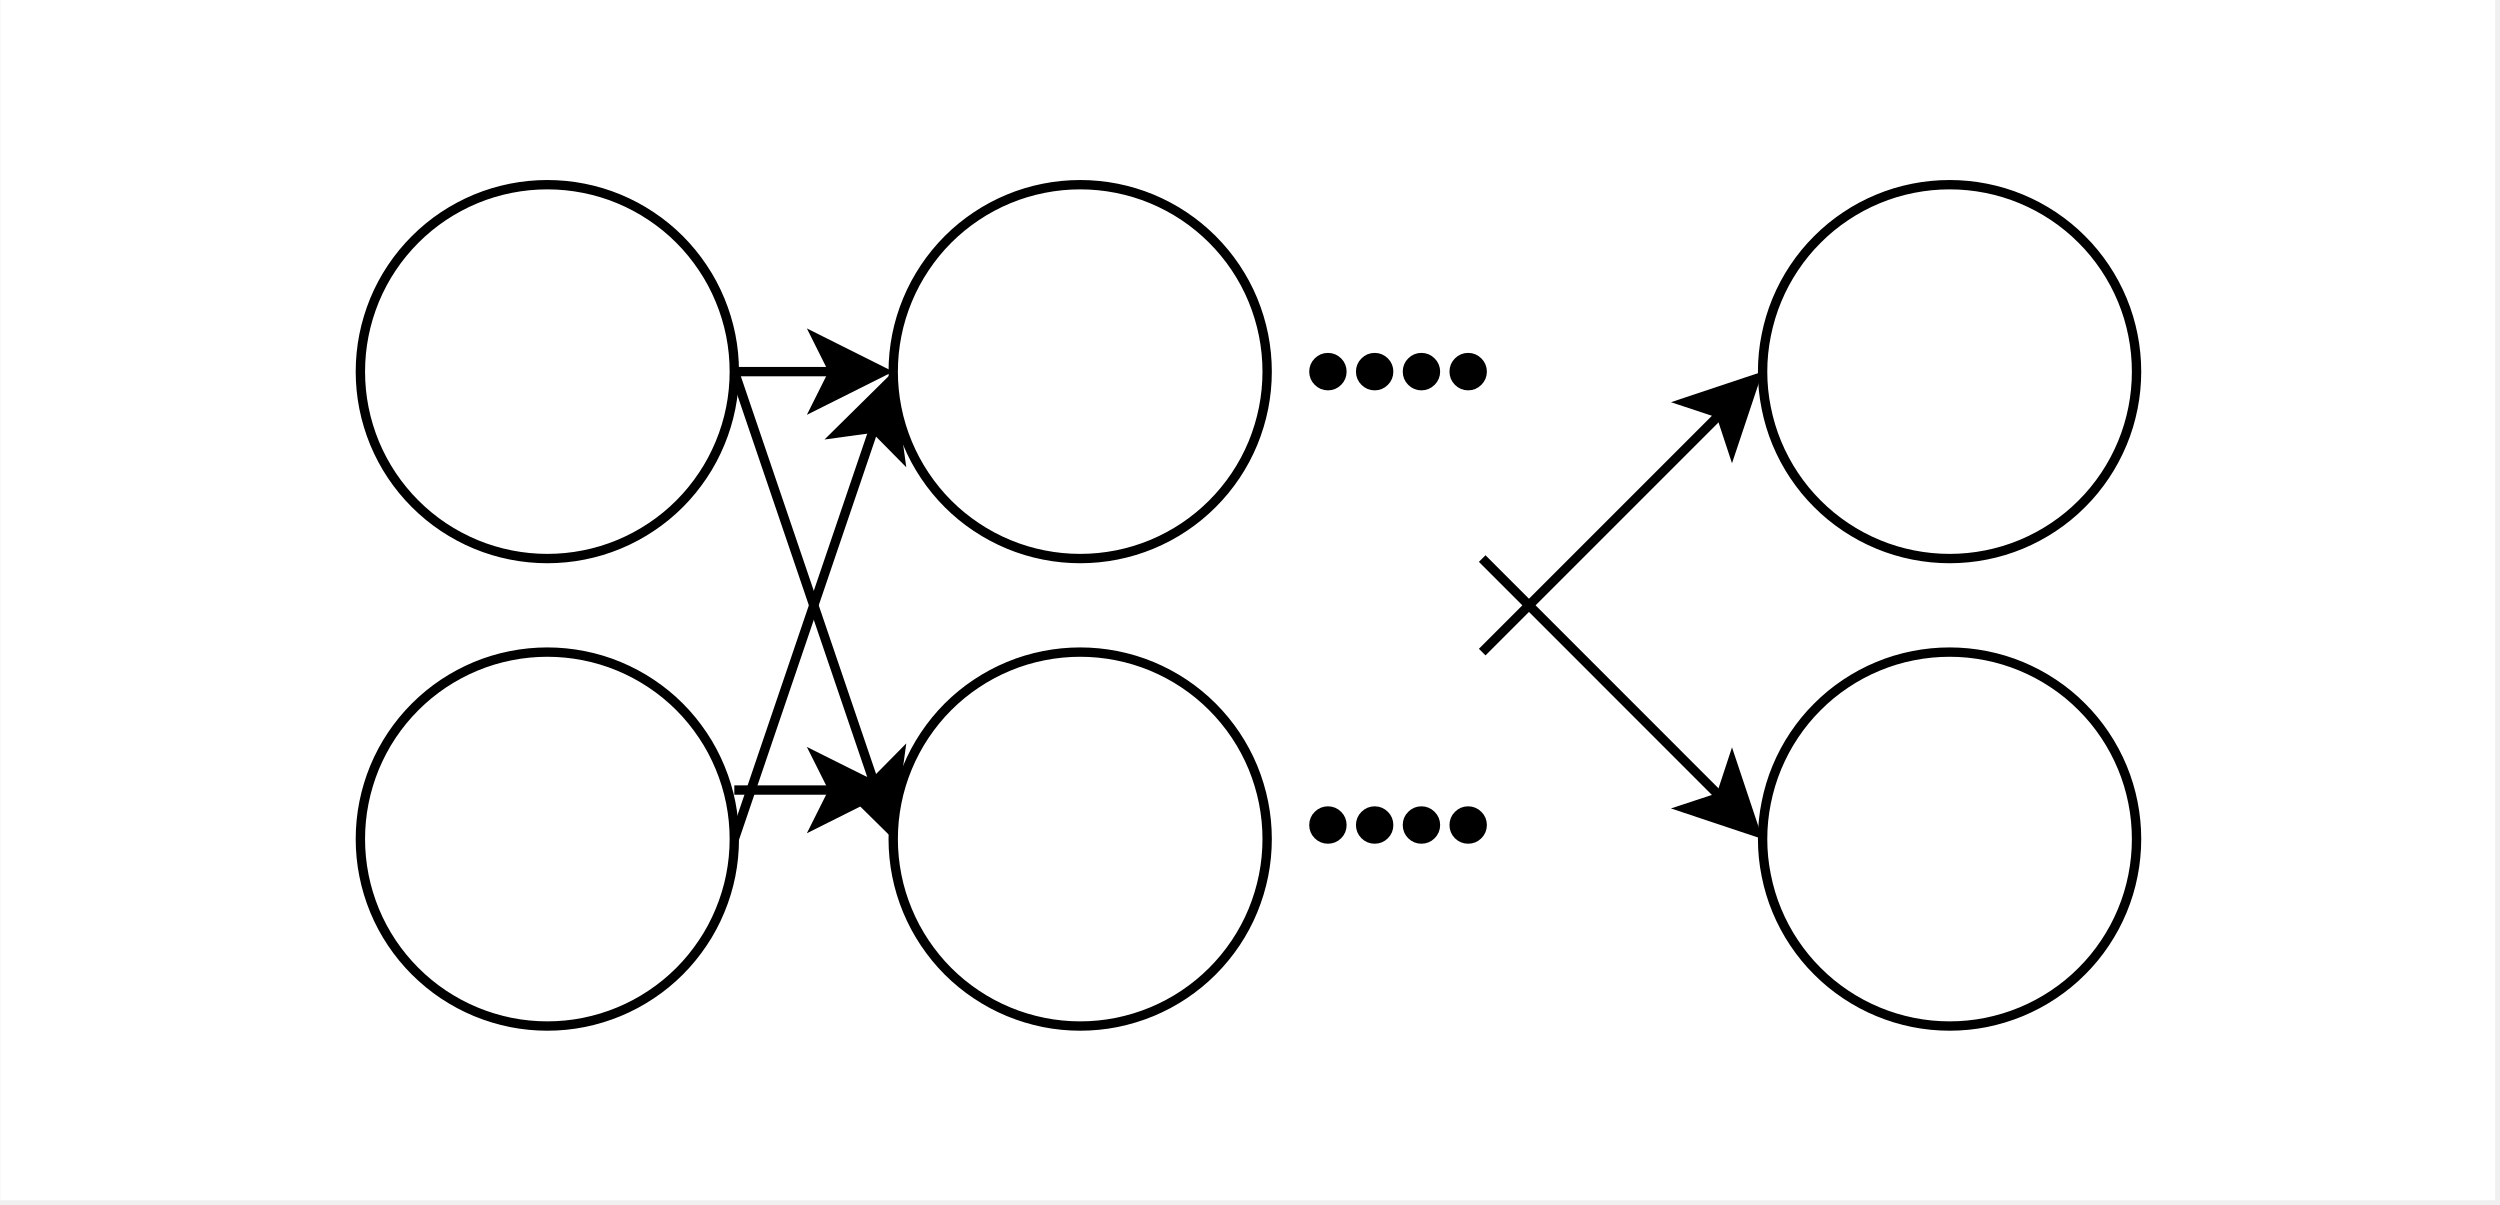
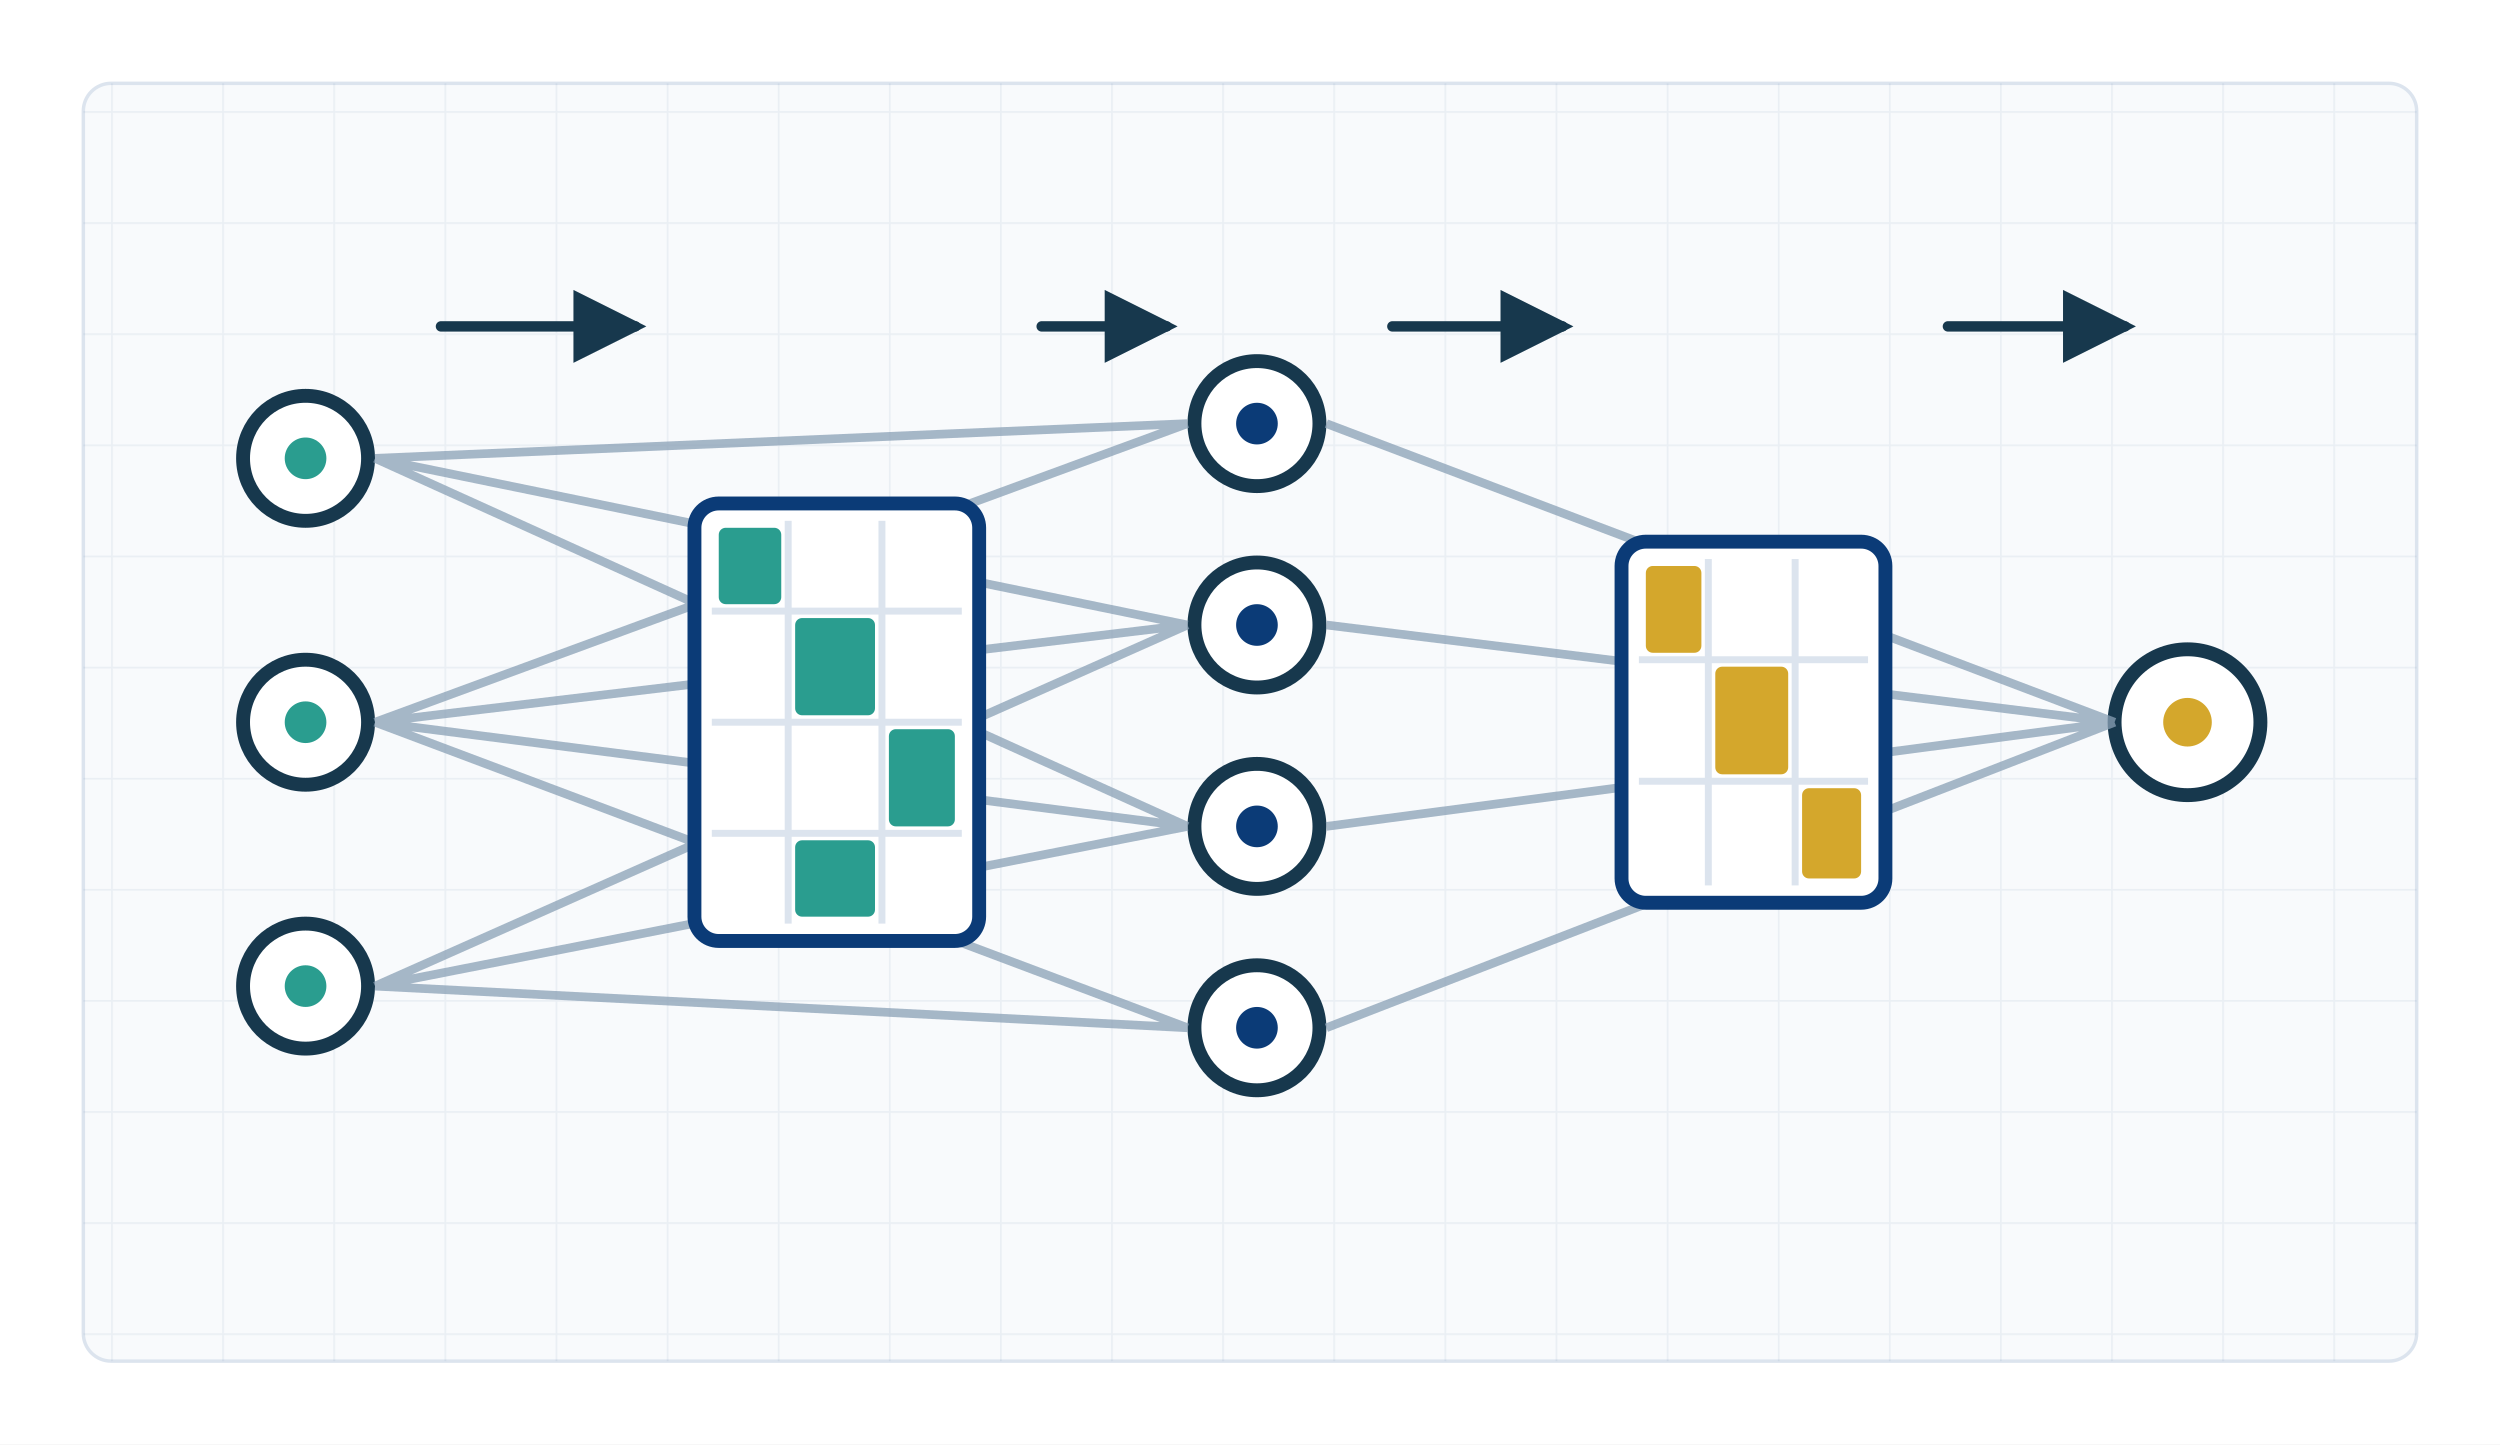
- <svg xmlns="http://www.w3.org/2000/svg" width="138.96pt" height="66.96pt" viewBox="0 0 138.96 66.96">
+ <svg xmlns="http://www.w3.org/2000/svg" viewBox="0 0 720 416" role="img" aria-labelledby="title desc">
  <defs>
-     <clipPath id="clip-0">
-       <path clip-rule="nonzero" d="M 0.023 0 L 138.898 0 L 138.898 66.922 L 0.023 66.922 Z M 0.023 0 " />
-     </clipPath>
-     <clipPath id="clip-1">
-       <path clip-rule="nonzero" d="M 18.762 8.996 L 44 8.996 L 44 34 L 18.762 34 Z M 18.762 8.996 " />
-     </clipPath>
-     <clipPath id="clip-2">
-       <path clip-rule="nonzero" d="M 18.762 33 L 44 33 L 44 58.465 L 18.762 58.465 Z M 18.762 33 " />
-     </clipPath>
-     <clipPath id="clip-3">
-       <path clip-rule="nonzero" d="M 46 8.996 L 74 8.996 L 74 34 L 46 34 Z M 46 8.996 " />
-     </clipPath>
-     <clipPath id="clip-4">
-       <path clip-rule="nonzero" d="M 46 33 L 74 33 L 74 58.465 L 46 58.465 Z M 46 33 " />
-     </clipPath>
-     <clipPath id="clip-5">
-       <path clip-rule="nonzero" d="M 95 8.996 L 119.949 8.996 L 119.949 34 L 95 34 Z M 95 8.996 " />
-     </clipPath>
-     <clipPath id="clip-6">
-       <path clip-rule="nonzero" d="M 95 33 L 119.949 33 L 119.949 58.465 L 95 58.465 Z M 95 33 " />
-     </clipPath>
+     <pattern id="grid" width="32" height="32" patternUnits="userSpaceOnUse">
+       <path d="M32 0H0V32" fill="none" stroke="#0b3b77" stroke-opacity=".055" />
+     </pattern>
+     <marker id="arrow" viewBox="0 0 10 10" refX="8.5" refY="5" markerWidth="7" markerHeight="7" orient="auto">
+       <path d="M0 0 10 5 0 10Z" fill="context-stroke" />
+     </marker>
  </defs>
-   <g clip-path="url(#clip-0)">
-     <path fill-rule="nonzero" fill="rgb(100%, 100%, 100%)" fill-opacity="1" d="M 0.023 0 L 138.688 0 L 138.688 66.711 L 0.023 66.711 Z M 0.023 0 " />
+   <rect width="720" height="416" fill="#fff" />
+   <rect x="24" y="24" width="672" height="368" rx="8" fill="#f8fafc" stroke="#dce4ee" />
+   <rect x="24" y="24" width="672" height="368" rx="8" fill="url(#grid)" />
+   <g fill="#fff" stroke="#17384d" stroke-width="4">
+     <circle cx="88" cy="132" r="18" />
+     <circle cx="88" cy="208" r="18" />
+     <circle cx="88" cy="284" r="18" />
+     <circle cx="362" cy="122" r="18" />
+     <circle cx="362" cy="180" r="18" />
+     <circle cx="362" cy="238" r="18" />
+     <circle cx="362" cy="296" r="18" />
+     <circle cx="630" cy="208" r="21" />
  </g>
-   <g clip-path="url(#clip-1)">
-     <path fill="none" stroke-width="1" stroke-linecap="butt" stroke-linejoin="miter" stroke="rgb(0%, 0%, 0%)" stroke-opacity="1" stroke-miterlimit="4" d="M 280.001 290 C 280.001 291.316 279.873 292.616 279.618 293.902 C 279.362 295.187 278.979 296.443 278.475 297.653 C 277.971 298.863 277.363 300.021 276.626 301.111 C 275.897 302.201 275.07 303.216 274.145 304.14 C 273.213 305.073 272.206 305.9 271.108 306.629 C 270.018 307.358 268.868 307.974 267.65 308.478 C 266.44 308.982 265.192 309.358 263.899 309.613 C 262.613 309.869 261.313 309.997 259.997 309.997 C 258.689 309.997 257.389 309.869 256.096 309.613 C 254.81 309.358 253.562 308.982 252.344 308.478 C 251.134 307.974 249.984 307.358 248.886 306.629 C 247.796 305.9 246.789 305.073 245.857 304.14 C 244.932 303.216 244.098 302.201 243.368 301.111 C 242.639 300.021 242.023 298.863 241.519 297.653 C 241.023 296.443 240.64 295.187 240.384 293.902 C 240.128 292.616 240.001 291.316 240.001 290 C 240.001 288.684 240.128 287.384 240.384 286.098 C 240.64 284.813 241.023 283.558 241.519 282.347 C 242.023 281.129 242.639 279.979 243.368 278.889 C 244.098 277.799 244.932 276.784 245.857 275.86 C 246.789 274.927 247.796 274.101 248.886 273.371 C 249.984 272.642 251.134 272.026 252.344 271.522 C 253.562 271.018 254.81 270.643 256.096 270.387 C 257.389 270.131 258.689 270.004 259.997 270.004 C 261.313 270.004 262.613 270.131 263.899 270.387 C 265.192 270.643 266.44 271.018 267.65 271.522 C 268.868 272.026 270.018 272.642 271.108 273.371 C 272.206 274.101 273.213 274.927 274.145 275.86 C 275.07 276.784 275.897 277.799 276.626 278.889 C 277.363 279.979 277.971 281.129 278.475 282.347 C 278.979 283.558 279.362 284.813 279.618 286.098 C 279.873 287.384 280.001 288.684 280.001 290 Z M 280.001 290 " transform="matrix(0.519622, 0, 0, 0.519622, -104.6784, -130.0341)" />
+   <g fill="#2a9d8f">
+     <circle cx="88" cy="132" r="6" />
+     <circle cx="88" cy="208" r="6" />
+     <circle cx="88" cy="284" r="6" />
  </g>
-   <g clip-path="url(#clip-2)">
-     <path fill="none" stroke-width="1" stroke-linecap="butt" stroke-linejoin="miter" stroke="rgb(0%, 0%, 0%)" stroke-opacity="1" stroke-miterlimit="4" d="M 280.001 339.999 C 280.001 341.314 279.873 342.615 279.618 343.9 C 279.362 345.193 278.979 346.441 278.475 347.652 C 277.971 348.869 277.363 350.02 276.626 351.11 C 275.897 352.2 275.07 353.215 274.145 354.139 C 273.213 355.071 272.206 355.898 271.108 356.627 C 270.018 357.357 268.868 357.973 267.65 358.477 C 266.44 358.98 265.192 359.356 263.899 359.619 C 262.613 359.875 261.313 360.003 259.997 360.003 C 258.689 360.003 257.389 359.875 256.096 359.619 C 254.81 359.356 253.562 358.98 252.344 358.477 C 251.134 357.973 249.984 357.357 248.886 356.627 C 247.796 355.898 246.789 355.071 245.857 354.139 C 244.932 353.215 244.098 352.2 243.368 351.11 C 242.639 350.02 242.023 348.869 241.519 347.652 C 241.023 346.441 240.64 345.193 240.384 343.9 C 240.128 342.615 240.001 341.314 240.001 339.999 C 240.001 338.683 240.128 337.383 240.384 336.097 C 240.64 334.812 241.023 333.556 241.519 332.346 C 242.023 331.136 242.639 329.978 243.368 328.888 C 244.098 327.798 244.932 326.783 245.857 325.858 C 246.789 324.926 247.796 324.099 248.886 323.37 C 249.984 322.641 251.134 322.025 252.344 321.521 C 253.562 321.017 254.81 320.641 256.096 320.386 C 257.389 320.13 258.689 320.002 259.997 320.002 C 261.313 320.002 262.613 320.13 263.899 320.386 C 265.192 320.641 266.44 321.017 267.65 321.521 C 268.868 322.025 270.018 322.641 271.108 323.37 C 272.206 324.099 273.213 324.926 274.145 325.858 C 275.07 326.783 275.897 327.798 276.626 328.888 C 277.363 329.978 277.971 331.136 278.475 332.346 C 278.979 333.556 279.362 334.812 279.618 336.097 C 279.873 337.383 280.001 338.683 280.001 339.999 Z M 280.001 339.999 " transform="matrix(0.519622, 0, 0, 0.519622, -104.6784, -130.0341)" />
+   <g fill="#0b3b77">
+     <circle cx="362" cy="122" r="6" />
+     <circle cx="362" cy="180" r="6" />
+     <circle cx="362" cy="238" r="6" />
+     <circle cx="362" cy="296" r="6" />
  </g>
-   <g clip-path="url(#clip-3)">
-     <path fill="none" stroke-width="1" stroke-linecap="butt" stroke-linejoin="miter" stroke="rgb(0%, 0%, 0%)" stroke-opacity="1" stroke-miterlimit="4" d="M 336.999 290 C 336.999 291.316 336.871 292.616 336.615 293.902 C 336.36 295.187 335.976 296.443 335.48 297.653 C 334.977 298.863 334.36 300.021 333.631 301.111 C 332.902 302.201 332.067 303.216 331.143 304.14 C 330.21 305.073 329.203 305.9 328.113 306.629 C 327.023 307.358 325.865 307.974 324.655 308.478 C 323.437 308.982 322.189 309.358 320.904 309.613 C 319.611 309.869 318.31 309.997 317.002 309.997 C 315.687 309.997 314.386 309.869 313.101 309.613 C 311.808 309.358 310.56 308.982 309.349 308.478 C 308.132 307.974 306.981 307.358 305.891 306.629 C 304.794 305.9 303.787 305.073 302.854 304.14 C 301.93 303.216 301.103 302.201 300.374 301.111 C 299.644 300.021 299.028 298.863 298.524 297.653 C 298.021 296.443 297.637 295.187 297.382 293.902 C 297.126 292.616 296.998 291.316 296.998 290 C 296.998 288.684 297.126 287.384 297.382 286.098 C 297.637 284.813 298.021 283.558 298.524 282.347 C 299.028 281.129 299.644 279.979 300.374 278.889 C 301.103 277.799 301.93 276.784 302.854 275.86 C 303.787 274.927 304.794 274.101 305.891 273.371 C 306.981 272.642 308.132 272.026 309.349 271.522 C 310.56 271.018 311.808 270.643 313.101 270.387 C 314.386 270.131 315.687 270.004 317.002 270.004 C 318.31 270.004 319.611 270.131 320.904 270.387 C 322.189 270.643 323.437 271.018 324.655 271.522 C 325.865 272.026 327.023 272.642 328.113 273.371 C 329.203 274.101 330.21 274.927 331.143 275.86 C 332.067 276.784 332.902 277.799 333.631 278.889 C 334.36 279.979 334.977 281.129 335.48 282.347 C 335.976 283.558 336.36 284.813 336.615 286.098 C 336.871 287.384 336.999 288.684 336.999 290 Z M 336.999 290 " transform="matrix(0.519622, 0, 0, 0.519622, -104.6784, -130.0341)" />
+   <circle cx="630" cy="208" r="7" fill="#d4a72c" />
+   <g fill="none" stroke="#8aa0b5" stroke-opacity=".75" stroke-width="2.5">
+     <path d="M108 132 342 122M108 132 342 180M108 132 342 238M108 208 342 122M108 208 342 180M108 208 342 238M108 208 342 296M108 284 342 180M108 284 342 238M108 284 342 296" />
+     <path d="M382 122 609 208M382 180 609 208M382 238 609 208M382 296 609 208" />
  </g>
-   <g clip-path="url(#clip-4)">
-     <path fill="none" stroke-width="1" stroke-linecap="butt" stroke-linejoin="miter" stroke="rgb(0%, 0%, 0%)" stroke-opacity="1" stroke-miterlimit="4" d="M 336.999 339.999 C 336.999 341.314 336.871 342.615 336.615 343.9 C 336.36 345.193 335.976 346.441 335.48 347.652 C 334.977 348.869 334.36 350.02 333.631 351.11 C 332.902 352.2 332.067 353.215 331.143 354.139 C 330.21 355.071 329.203 355.898 328.113 356.627 C 327.023 357.357 325.865 357.973 324.655 358.477 C 323.437 358.98 322.189 359.356 320.904 359.619 C 319.611 359.875 318.31 360.003 317.002 360.003 C 315.687 360.003 314.386 359.875 313.101 359.619 C 311.808 359.356 310.56 358.98 309.349 358.477 C 308.132 357.973 306.981 357.357 305.891 356.627 C 304.794 355.898 303.787 355.071 302.854 354.139 C 301.93 353.215 301.103 352.2 300.374 351.11 C 299.644 350.02 299.028 348.869 298.524 347.652 C 298.021 346.441 297.637 345.193 297.382 343.9 C 297.126 342.615 296.998 341.314 296.998 339.999 C 296.998 338.683 297.126 337.383 297.382 336.097 C 297.637 334.812 298.021 333.556 298.524 332.346 C 299.028 331.136 299.644 329.978 300.374 328.888 C 301.103 327.798 301.93 326.783 302.854 325.858 C 303.787 324.926 304.794 324.099 305.891 323.37 C 306.981 322.641 308.132 322.025 309.349 321.521 C 310.56 321.017 311.808 320.641 313.101 320.386 C 314.386 320.13 315.687 320.002 317.002 320.002 C 318.31 320.002 319.611 320.13 320.904 320.386 C 322.189 320.641 323.437 321.017 324.655 321.521 C 325.865 322.025 327.023 322.641 328.113 323.37 C 329.203 324.099 330.21 324.926 331.143 325.858 C 332.067 326.783 332.902 327.798 333.631 328.888 C 334.36 329.978 334.977 331.136 335.48 332.346 C 335.976 333.556 336.36 334.812 336.615 336.097 C 336.871 337.383 336.999 338.683 336.999 339.999 Z M 336.999 339.999 " transform="matrix(0.519622, 0, 0, 0.519622, -104.6784, -130.0341)" />
+   <g transform="translate(200 145)">
+     <rect width="82" height="126" rx="7" fill="#fff" stroke="#0b3b77" stroke-width="4" />
+     <g stroke="#dce4ee" stroke-width="2">
+       <path d="M27 5V121M54 5V121M5 31H77M5 63H77M5 95H77" />
+     </g>
+     <g fill="#2a9d8f">
+       <rect x="7" y="7" width="18" height="22" rx="2" />
+       <rect x="29" y="33" width="23" height="28" rx="2" />
+       <rect x="56" y="65" width="19" height="28" rx="2" />
+       <rect x="29" y="97" width="23" height="22" rx="2" />
+     </g>
  </g>
-   <g clip-path="url(#clip-5)">
-     <path fill="none" stroke-width="1" stroke-linecap="butt" stroke-linejoin="miter" stroke="rgb(0%, 0%, 0%)" stroke-opacity="1" stroke-miterlimit="4" d="M 429.998 290 C 429.998 291.316 429.87 292.616 429.614 293.902 C 429.359 295.187 428.983 296.443 428.479 297.653 C 427.975 298.863 427.359 300.021 426.63 301.111 C 425.901 302.201 425.074 303.216 424.141 304.14 C 423.217 305.073 422.202 305.9 421.112 306.629 C 420.022 307.358 418.864 307.974 417.654 308.478 C 416.444 308.982 415.188 309.358 413.903 309.613 C 412.617 309.869 411.317 309.997 410.001 309.997 C 408.685 309.997 407.385 309.869 406.099 309.613 C 404.806 309.358 403.559 308.982 402.348 308.478 C 401.13 307.974 399.98 307.358 398.89 306.629 C 397.8 305.9 396.785 305.073 395.861 304.14 C 394.928 303.216 394.102 302.201 393.372 301.111 C 392.643 300.021 392.027 298.863 391.523 297.653 C 391.019 296.443 390.644 295.187 390.388 293.902 C 390.125 292.616 389.997 291.316 389.997 290 C 389.997 288.684 390.125 287.384 390.388 286.098 C 390.644 284.813 391.019 283.558 391.523 282.347 C 392.027 281.129 392.643 279.979 393.372 278.889 C 394.102 277.799 394.928 276.784 395.861 275.86 C 396.785 274.927 397.8 274.101 398.89 273.371 C 399.98 272.642 401.13 272.026 402.348 271.522 C 403.559 271.018 404.806 270.643 406.099 270.387 C 407.385 270.131 408.685 270.004 410.001 270.004 C 411.317 270.004 412.617 270.131 413.903 270.387 C 415.188 270.643 416.444 271.018 417.654 271.522 C 418.864 272.026 420.022 272.642 421.112 273.371 C 422.202 274.101 423.217 274.927 424.141 275.86 C 425.074 276.784 425.901 277.799 426.63 278.889 C 427.359 279.979 427.975 281.129 428.479 282.347 C 428.983 283.558 429.359 284.813 429.614 286.098 C 429.87 287.384 429.998 288.684 429.998 290 Z M 429.998 290 " transform="matrix(0.519622, 0, 0, 0.519622, -104.6784, -130.0341)" />
+   <g transform="translate(467 156)">
+     <rect width="76" height="104" rx="7" fill="#fff" stroke="#0b3b77" stroke-width="4" />
+     <g stroke="#dce4ee" stroke-width="2">
+       <path d="M25 5V99M50 5V99M5 34H71M5 69H71" />
+     </g>
+     <g fill="#d4a72c">
+       <rect x="7" y="7" width="16" height="25" rx="2" />
+       <rect x="27" y="36" width="21" height="31" rx="2" />
+       <rect x="52" y="71" width="17" height="26" rx="2" />
+     </g>
  </g>
-   <g clip-path="url(#clip-6)">
-     <path fill="none" stroke-width="1" stroke-linecap="butt" stroke-linejoin="miter" stroke="rgb(0%, 0%, 0%)" stroke-opacity="1" stroke-miterlimit="4" d="M 429.998 339.999 C 429.998 341.314 429.87 342.615 429.614 343.9 C 429.359 345.193 428.983 346.441 428.479 347.652 C 427.975 348.869 427.359 350.02 426.63 351.11 C 425.901 352.2 425.074 353.215 424.141 354.139 C 423.217 355.071 422.202 355.898 421.112 356.627 C 420.022 357.357 418.864 357.973 417.654 358.477 C 416.444 358.98 415.188 359.356 413.903 359.619 C 412.617 359.875 411.317 360.003 410.001 360.003 C 408.685 360.003 407.385 359.875 406.099 359.619 C 404.806 359.356 403.559 358.98 402.348 358.477 C 401.13 357.973 399.98 357.357 398.89 356.627 C 397.8 355.898 396.785 355.071 395.861 354.139 C 394.928 353.215 394.102 352.2 393.372 351.11 C 392.643 350.02 392.027 348.869 391.523 347.652 C 391.019 346.441 390.644 345.193 390.388 343.9 C 390.125 342.615 389.997 341.314 389.997 339.999 C 389.997 338.683 390.125 337.383 390.388 336.097 C 390.644 334.812 391.019 333.556 391.523 332.346 C 392.027 331.136 392.643 329.978 393.372 328.888 C 394.102 327.798 394.928 326.783 395.861 325.858 C 396.785 324.926 397.8 324.099 398.89 323.37 C 399.98 322.641 401.13 322.025 402.348 321.521 C 403.559 321.017 404.806 320.641 406.099 320.386 C 407.385 320.13 408.685 320.002 410.001 320.002 C 411.317 320.002 412.617 320.13 413.903 320.386 C 415.188 320.641 416.444 321.017 417.654 321.521 C 418.864 322.025 420.022 322.641 421.112 323.37 C 422.202 324.099 423.217 324.926 424.141 325.858 C 425.074 326.783 425.901 327.798 426.63 328.888 C 427.359 329.978 427.975 331.136 428.479 332.346 C 428.983 333.556 429.359 334.812 429.614 336.097 C 429.87 337.383 429.998 338.683 429.998 339.999 Z M 429.998 339.999 " transform="matrix(0.519622, 0, 0, 0.519622, -104.6784, -130.0341)" />
+   <g fill="none" stroke="#17384d" stroke-linecap="round" stroke-width="3" marker-end="url(#arrow)">
+     <path d="M127 94H183" />
+     <path d="M300 94H336" />
+     <path d="M401 94H450" />
+     <path d="M561 94H612" />
  </g>
-   <path fill="none" stroke-width="1" stroke-linecap="butt" stroke-linejoin="miter" stroke="rgb(0%, 0%, 0%)" stroke-opacity="1" stroke-miterlimit="10" d="M 280.001 290 L 290.631 290 " transform="matrix(0.519622, 0, 0, 0.519622, -104.6784, -130.0341)" />
-   <path fill-rule="nonzero" fill="rgb(0%, 0%, 0%)" fill-opacity="1" stroke-width="1" stroke-linecap="butt" stroke-linejoin="miter" stroke="rgb(0%, 0%, 0%)" stroke-opacity="1" stroke-miterlimit="10" d="M 295.878 290 L 288.879 293.503 L 290.631 290 L 288.879 286.497 Z M 295.878 290 " transform="matrix(0.519622, 0, 0, 0.519622, -104.6784, -130.0341)" />
-   <path fill="none" stroke-width="1" stroke-linecap="butt" stroke-linejoin="miter" stroke="rgb(0%, 0%, 0%)" stroke-opacity="1" stroke-miterlimit="10" d="M 280.001 334.759 L 290.631 334.759 " transform="matrix(0.519622, 0, 0, 0.519622, -104.6784, -130.0341)" />
-   <path fill-rule="nonzero" fill="rgb(0%, 0%, 0%)" fill-opacity="1" stroke-width="1" stroke-linecap="butt" stroke-linejoin="miter" stroke="rgb(0%, 0%, 0%)" stroke-opacity="1" stroke-miterlimit="10" d="M 295.878 334.759 L 288.879 338.262 L 290.631 334.759 L 288.879 331.263 Z M 295.878 334.759 " transform="matrix(0.519622, 0, 0, 0.519622, -104.6784, -130.0341)" />
-   <path fill="none" stroke-width="1" stroke-linecap="butt" stroke-linejoin="miter" stroke="rgb(0%, 0%, 0%)" stroke-opacity="1" stroke-miterlimit="10" d="M 280.001 290 L 294.953 333.97 " transform="matrix(0.519622, 0, 0, 0.519622, -104.6784, -130.0341)" />
-   <path fill-rule="nonzero" fill="rgb(0%, 0%, 0%)" fill-opacity="1" stroke-width="1" stroke-linecap="butt" stroke-linejoin="miter" stroke="rgb(0%, 0%, 0%)" stroke-opacity="1" stroke-miterlimit="10" d="M 296.637 338.939 L 291.067 333.444 L 294.953 333.97 L 297.697 331.188 Z M 296.637 338.939 " transform="matrix(0.519622, 0, 0, 0.519622, -104.6784, -130.0341)" />
-   <path fill="none" stroke-width="1" stroke-linecap="butt" stroke-linejoin="miter" stroke="rgb(0%, 0%, 0%)" stroke-opacity="1" stroke-miterlimit="10" d="M 280.001 339.999 L 294.953 296.029 " transform="matrix(0.519622, 0, 0, 0.519622, -104.6784, -130.0341)" />
-   <path fill-rule="nonzero" fill="rgb(0%, 0%, 0%)" fill-opacity="1" stroke-width="1" stroke-linecap="butt" stroke-linejoin="miter" stroke="rgb(0%, 0%, 0%)" stroke-opacity="1" stroke-miterlimit="10" d="M 296.637 291.06 L 297.697 298.811 L 294.953 296.029 L 291.067 296.563 Z M 296.637 291.06 " transform="matrix(0.519622, 0, 0, 0.519622, -104.6784, -130.0341)" />
-   <path fill-rule="nonzero" fill="rgb(0%, 0%, 0%)" fill-opacity="1" stroke-width="1" stroke-linecap="butt" stroke-linejoin="miter" stroke="rgb(0%, 0%, 0%)" stroke-opacity="1" stroke-miterlimit="4" d="M 344.997 290 C 344.997 290.413 344.855 290.767 344.561 291.06 C 344.268 291.353 343.915 291.504 343.501 291.504 C 343.088 291.504 342.735 291.353 342.441 291.06 C 342.148 290.767 341.998 290.413 341.998 290 C 341.998 289.587 342.148 289.233 342.441 288.94 C 342.735 288.647 343.088 288.497 343.501 288.497 C 343.915 288.497 344.268 288.647 344.561 288.94 C 344.855 289.233 344.997 289.587 344.997 290 Z M 344.997 290 " transform="matrix(0.519622, 0, 0, 0.519622, -104.6784, -130.0341)" />
-   <path fill-rule="nonzero" fill="rgb(0%, 0%, 0%)" fill-opacity="1" stroke-width="1" stroke-linecap="butt" stroke-linejoin="miter" stroke="rgb(0%, 0%, 0%)" stroke-opacity="1" stroke-miterlimit="4" d="M 349.996 290 C 349.996 290.413 349.854 290.767 349.56 291.06 C 349.267 291.353 348.914 291.504 348.501 291.504 C 348.087 291.504 347.734 291.353 347.441 291.06 C 347.147 290.767 346.997 290.413 346.997 290 C 346.997 289.587 347.147 289.233 347.441 288.94 C 347.734 288.647 348.087 288.497 348.501 288.497 C 348.914 288.497 349.267 288.647 349.56 288.94 C 349.854 289.233 349.996 289.587 349.996 290 Z M 349.996 290 " transform="matrix(0.519622, 0, 0, 0.519622, -104.6784, -130.0341)" />
-   <path fill-rule="nonzero" fill="rgb(0%, 0%, 0%)" fill-opacity="1" stroke-width="1" stroke-linecap="butt" stroke-linejoin="miter" stroke="rgb(0%, 0%, 0%)" stroke-opacity="1" stroke-miterlimit="4" d="M 355.003 290 C 355.003 290.413 354.853 290.767 354.56 291.06 C 354.266 291.353 353.913 291.504 353.5 291.504 C 353.086 291.504 352.733 291.353 352.44 291.06 C 352.146 290.767 352.004 290.413 352.004 290 C 352.004 289.587 352.146 289.233 352.44 288.94 C 352.733 288.647 353.086 288.497 353.5 288.497 C 353.913 288.497 354.266 288.647 354.56 288.94 C 354.853 289.233 355.003 289.587 355.003 290 Z M 355.003 290 " transform="matrix(0.519622, 0, 0, 0.519622, -104.6784, -130.0341)" />
-   <path fill-rule="nonzero" fill="rgb(0%, 0%, 0%)" fill-opacity="1" stroke-width="1" stroke-linecap="butt" stroke-linejoin="miter" stroke="rgb(0%, 0%, 0%)" stroke-opacity="1" stroke-miterlimit="4" d="M 360.002 290 C 360.002 290.413 359.852 290.767 359.559 291.06 C 359.266 291.353 358.912 291.504 358.499 291.504 C 358.085 291.504 357.732 291.353 357.439 291.06 C 357.146 290.767 357.003 290.413 357.003 290 C 357.003 289.587 357.146 289.233 357.439 288.94 C 357.732 288.647 358.085 288.497 358.499 288.497 C 358.912 288.497 359.266 288.647 359.559 288.94 C 359.852 289.233 360.002 289.587 360.002 290 Z M 360.002 290 " transform="matrix(0.519622, 0, 0, 0.519622, -104.6784, -130.0341)" />
-   <path fill-rule="nonzero" fill="rgb(0%, 0%, 0%)" fill-opacity="1" stroke-width="1" stroke-linecap="butt" stroke-linejoin="miter" stroke="rgb(0%, 0%, 0%)" stroke-opacity="1" stroke-miterlimit="4" d="M 344.997 338.503 C 344.997 338.916 344.855 339.27 344.561 339.563 C 344.268 339.856 343.915 339.999 343.501 339.999 C 343.088 339.999 342.735 339.856 342.441 339.563 C 342.148 339.27 341.998 338.916 341.998 338.503 C 341.998 338.089 342.148 337.729 342.441 337.443 C 342.735 337.15 343.088 336.999 343.501 336.999 C 343.915 336.999 344.268 337.15 344.561 337.443 C 344.855 337.729 344.997 338.089 344.997 338.503 Z M 344.997 338.503 " transform="matrix(0.519622, 0, 0, 0.519622, -104.6784, -130.0341)" />
-   <path fill-rule="nonzero" fill="rgb(0%, 0%, 0%)" fill-opacity="1" stroke-width="1" stroke-linecap="butt" stroke-linejoin="miter" stroke="rgb(0%, 0%, 0%)" stroke-opacity="1" stroke-miterlimit="4" d="M 349.996 338.503 C 349.996 338.916 349.854 339.27 349.56 339.563 C 349.267 339.856 348.914 339.999 348.501 339.999 C 348.087 339.999 347.734 339.856 347.441 339.563 C 347.147 339.27 346.997 338.916 346.997 338.503 C 346.997 338.089 347.147 337.729 347.441 337.443 C 347.734 337.15 348.087 336.999 348.501 336.999 C 348.914 336.999 349.267 337.15 349.56 337.443 C 349.854 337.729 349.996 338.089 349.996 338.503 Z M 349.996 338.503 " transform="matrix(0.519622, 0, 0, 0.519622, -104.6784, -130.0341)" />
-   <path fill-rule="nonzero" fill="rgb(0%, 0%, 0%)" fill-opacity="1" stroke-width="1" stroke-linecap="butt" stroke-linejoin="miter" stroke="rgb(0%, 0%, 0%)" stroke-opacity="1" stroke-miterlimit="4" d="M 355.003 338.503 C 355.003 338.916 354.853 339.27 354.56 339.563 C 354.266 339.856 353.913 339.999 353.5 339.999 C 353.086 339.999 352.733 339.856 352.44 339.563 C 352.146 339.27 352.004 338.916 352.004 338.503 C 352.004 338.089 352.146 337.729 352.44 337.443 C 352.733 337.15 353.086 336.999 353.5 336.999 C 353.913 336.999 354.266 337.15 354.56 337.443 C 354.853 337.729 355.003 338.089 355.003 338.503 Z M 355.003 338.503 " transform="matrix(0.519622, 0, 0, 0.519622, -104.6784, -130.0341)" />
-   <path fill-rule="nonzero" fill="rgb(0%, 0%, 0%)" fill-opacity="1" stroke-width="1" stroke-linecap="butt" stroke-linejoin="miter" stroke="rgb(0%, 0%, 0%)" stroke-opacity="1" stroke-miterlimit="4" d="M 360.002 338.503 C 360.002 338.916 359.852 339.27 359.559 339.563 C 359.266 339.856 358.912 339.999 358.499 339.999 C 358.085 339.999 357.732 339.856 357.439 339.563 C 357.146 339.27 357.003 338.916 357.003 338.503 C 357.003 338.089 357.146 337.729 357.439 337.443 C 357.732 337.15 358.085 336.999 358.499 336.999 C 358.912 336.999 359.266 337.15 359.559 337.443 C 359.852 337.729 360.002 338.089 360.002 338.503 Z M 360.002 338.503 " transform="matrix(0.519622, 0, 0, 0.519622, -104.6784, -130.0341)" />
-   <path fill="none" stroke-width="1" stroke-linecap="butt" stroke-linejoin="miter" stroke="rgb(0%, 0%, 0%)" stroke-opacity="1" stroke-miterlimit="10" d="M 360.002 309.997 L 385.502 335.503 " transform="matrix(0.519622, 0, 0, 0.519622, -104.6784, -130.0341)" />
-   <path fill-rule="nonzero" fill="rgb(0%, 0%, 0%)" fill-opacity="1" stroke-width="1" stroke-linecap="butt" stroke-linejoin="miter" stroke="rgb(0%, 0%, 0%)" stroke-opacity="1" stroke-miterlimit="10" d="M 389.208 339.209 L 381.78 336.729 L 385.502 335.503 L 386.727 331.782 Z M 389.208 339.209 " transform="matrix(0.519622, 0, 0, 0.519622, -104.6784, -130.0341)" />
-   <path fill="none" stroke-width="1" stroke-linecap="butt" stroke-linejoin="miter" stroke="rgb(0%, 0%, 0%)" stroke-opacity="1" stroke-miterlimit="10" d="M 360.002 320.002 L 385.502 294.503 " transform="matrix(0.519622, 0, 0, 0.519622, -104.6784, -130.0341)" />
-   <path fill-rule="nonzero" fill="rgb(0%, 0%, 0%)" fill-opacity="1" stroke-width="1" stroke-linecap="butt" stroke-linejoin="miter" stroke="rgb(0%, 0%, 0%)" stroke-opacity="1" stroke-miterlimit="10" d="M 389.208 290.789 L 386.727 298.217 L 385.502 294.503 L 381.78 293.27 Z M 389.208 290.789 " transform="matrix(0.519622, 0, 0, 0.519622, -104.6784, -130.0341)" />
-   <path fill-rule="nonzero" fill="rgb(100%, 100%, 100%)" fill-opacity="1" stroke-width="1" stroke-linecap="butt" stroke-linejoin="miter" stroke="rgb(100%, 100%, 100%)" stroke-opacity="1" stroke-miterlimit="4" d="M 280.001 270.004 L 289.999 270.004 L 289.999 280.002 L 280.001 280.002 Z M 280.001 270.004 " transform="matrix(0.519622, 0, 0, 0.519622, -104.6784, -130.0341)" />
</svg>
